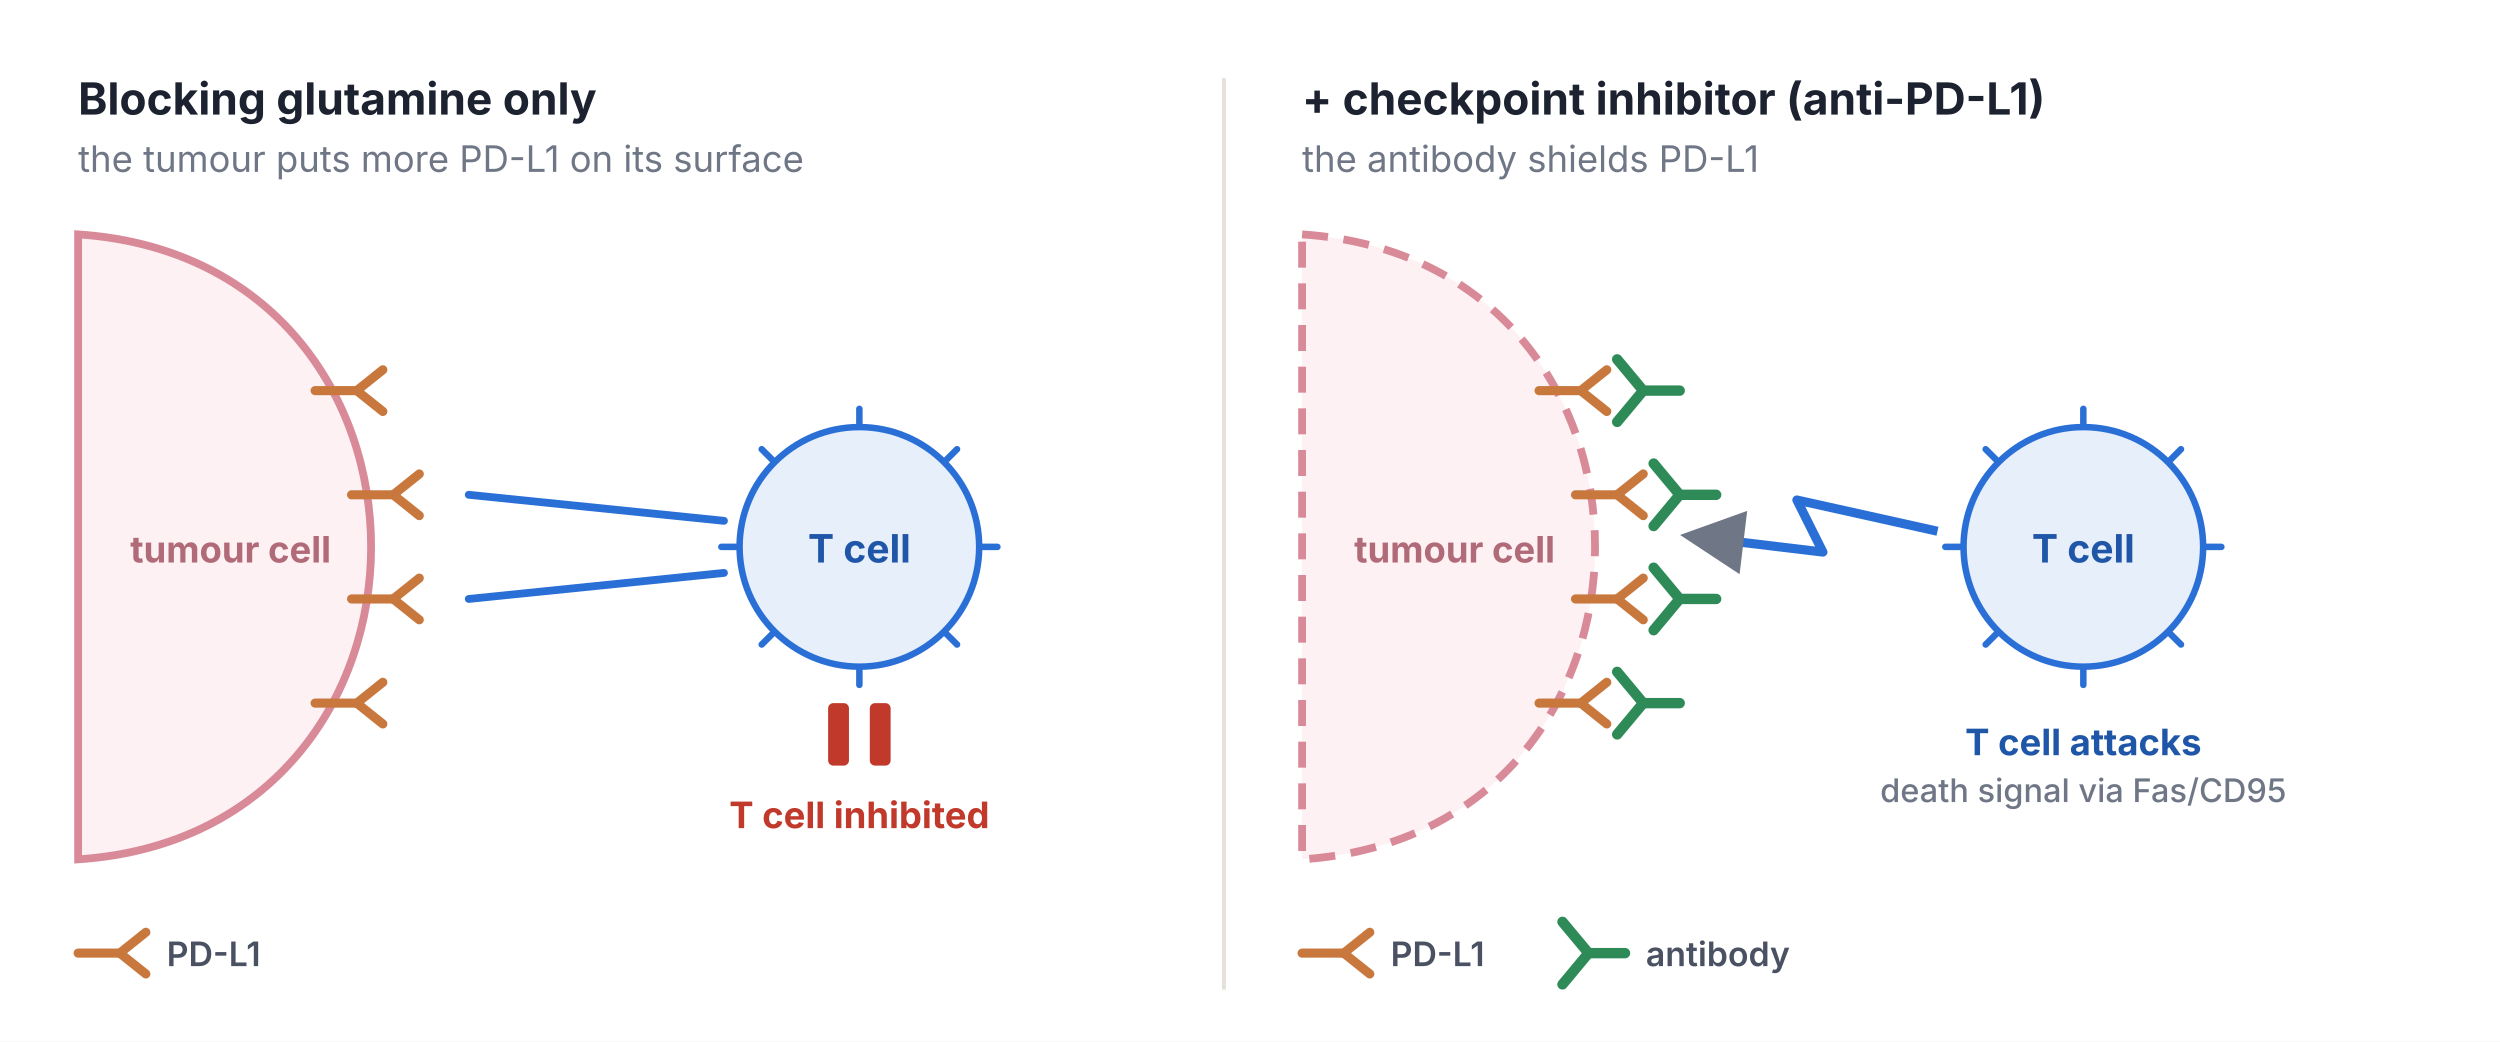
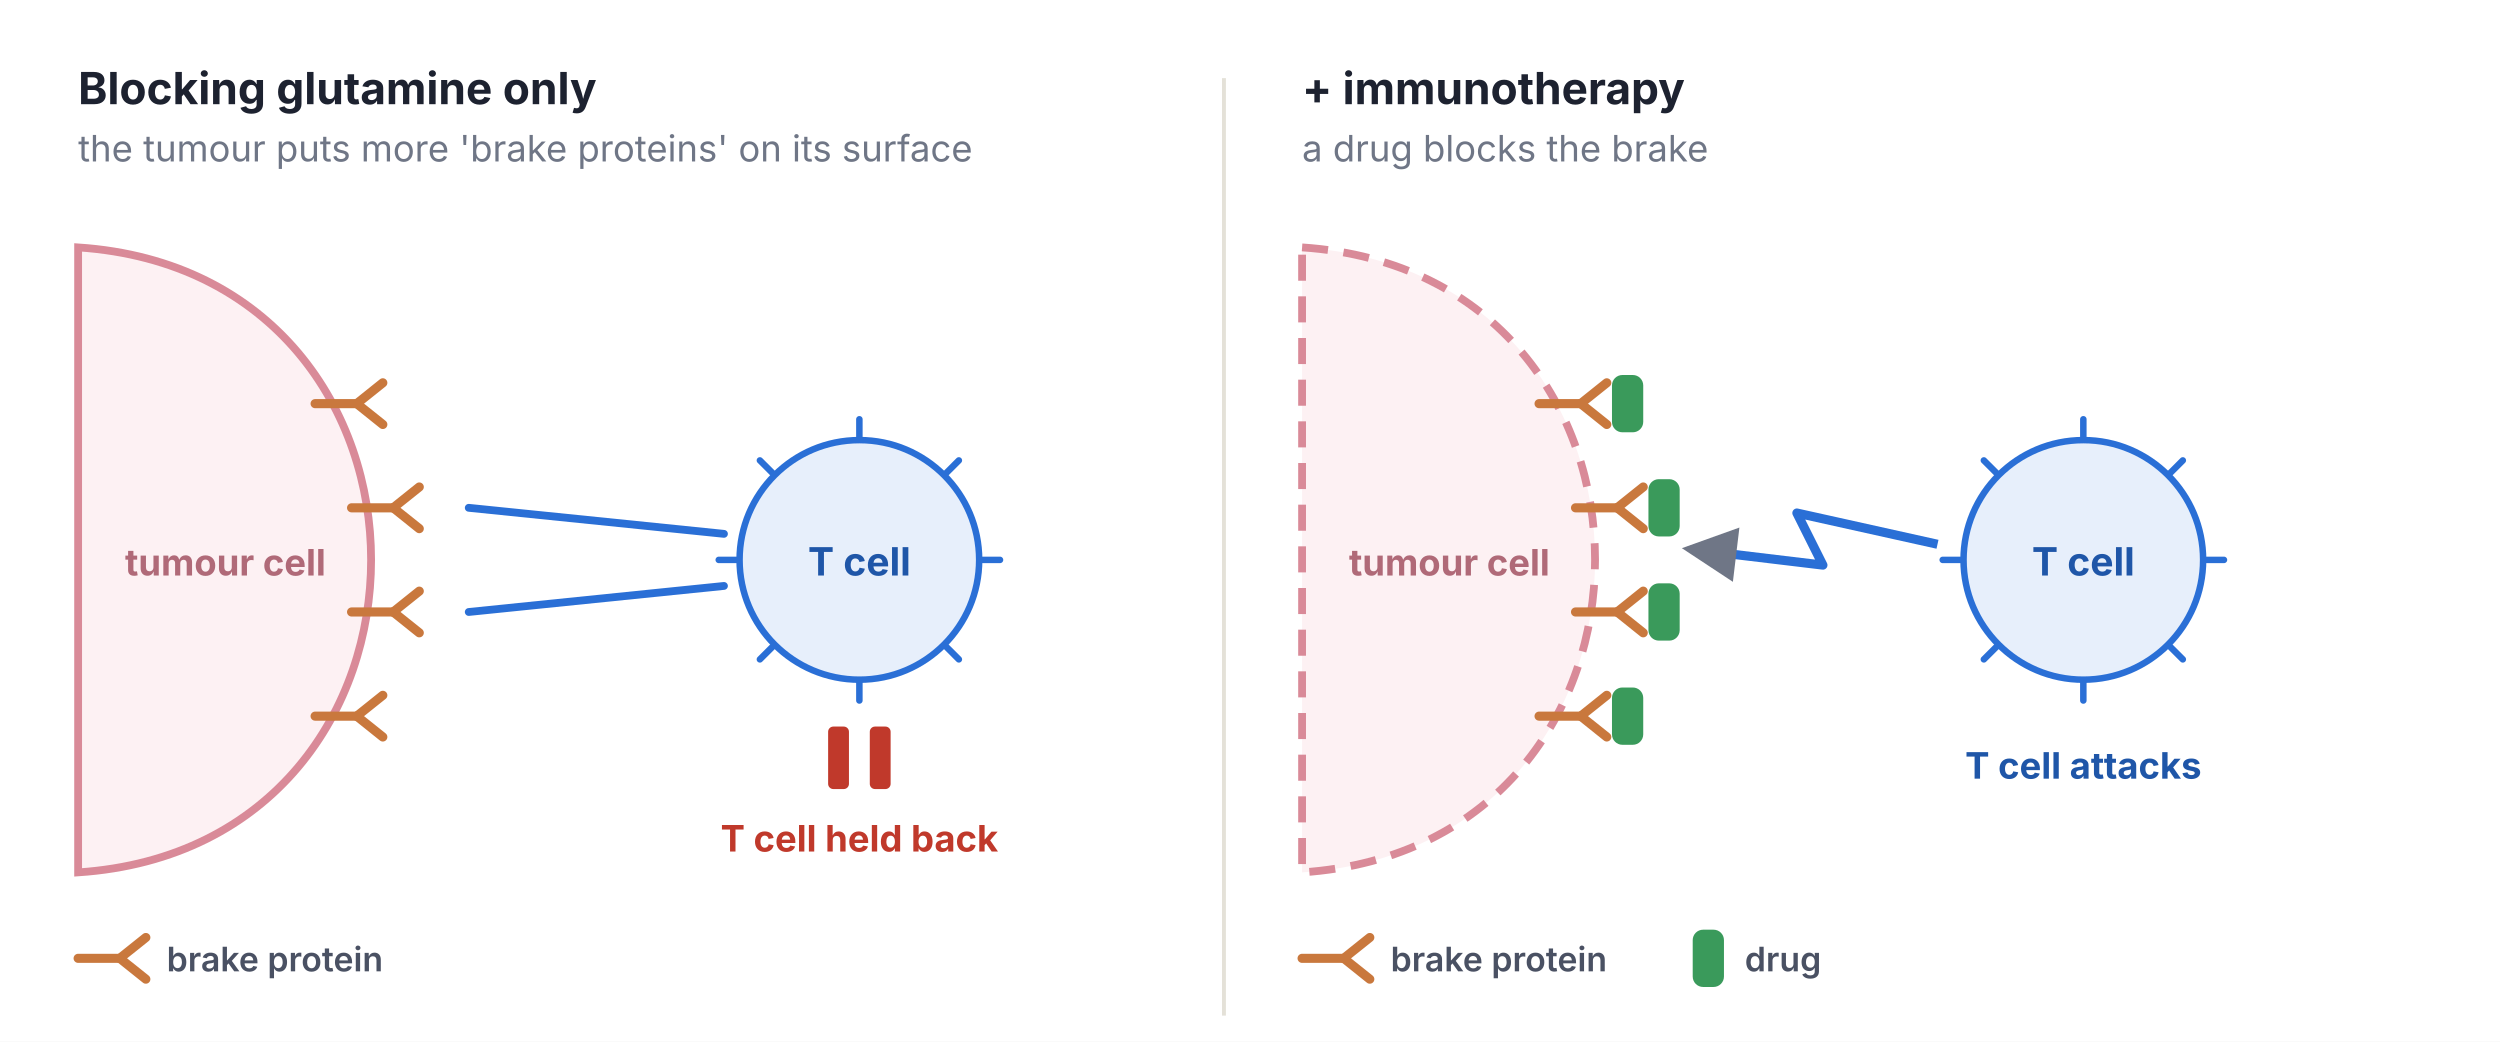
<svg xmlns="http://www.w3.org/2000/svg" viewBox="0 0 960 400" width="960" height="400" font-family="Inter, 'Segoe UI', Helvetica, Arial, sans-serif">
  <rect width="960" height="400" fill="#ffffff" />
  <defs>
-     <marker id="a" viewBox="0 0 10 10" refX="8" refY="5" markerWidth="7" markerHeight="7" orient="auto">
+     <marker id="mg" viewBox="0 0 10 10" refX="8" refY="5" markerWidth="6" markerHeight="6" orient="auto">
      <path d="M0,0 L10,5 L0,10 z" fill="#6f7686" />
    </marker>
+     <marker id="mb" viewBox="0 0 10 10" refX="8" refY="5" markerWidth="6" markerHeight="6" orient="auto">
+       <path d="M0,0 L10,5 L0,10 z" fill="#2a6fd6" />
+     </marker>
+     <marker id="mp" viewBox="0 0 10 10" refX="8" refY="5" markerWidth="6" markerHeight="6" orient="auto">
+       <path d="M0,0 L10,5 L0,10 z" fill="#d6588a" />
+     </marker>
+     <marker id="mgr" viewBox="0 0 10 10" refX="8" refY="5" markerWidth="6" markerHeight="6" orient="auto">
+       <path d="M0,0 L10,5 L0,10 z" fill="#3a9a5b" />
+     </marker>
+     <marker id="mpu" viewBox="0 0 10 10" refX="8" refY="5" markerWidth="6" markerHeight="6" orient="auto">
+       <path d="M0,0 L10,5 L0,10 z" fill="#7b5cc4" />
+     </marker>
+     <marker id="mgy" viewBox="0 0 10 10" refX="8" refY="5" markerWidth="6" markerHeight="6" orient="auto">
+       <path d="M0,0 L10,5 L0,10 z" fill="#bdbdbd" />
+     </marker>
+     <marker id="my" viewBox="0 0 10 10" refX="8" refY="5" markerWidth="6" markerHeight="6" orient="auto">
+       <path d="M0,0 L10,5 L0,10 z" fill="#8a8f9c" />
+     </marker>
  </defs>
-   <text x="30" y="44" font-size="17" fill="#1d2230" font-weight="700" text-anchor="start">Blocking glutamine only</text>
-   <text x="30" y="66" font-size="14" fill="#6f7686" font-weight="400" text-anchor="start">the tumour puts more PD-L1 on its surface</text>
-   <path d="M30,90 C180,100 180,320 30,330 Z" fill="#fdf1f3" stroke="#d98a98" stroke-width="3" />
-   <text x="50" y="216" font-size="14" fill="#b06a78" font-weight="700" text-anchor="start">tumour cell</text>
-   <line x1="121.0" y1="150" x2="137.0" y2="150" stroke="#c9783d" stroke-width="3.5" stroke-linecap="round" />
-   <line x1="137.0" y1="150" x2="147.0" y2="142" stroke="#c9783d" stroke-width="3.5" stroke-linecap="round" />
-   <line x1="137.0" y1="150" x2="147.0" y2="158" stroke="#c9783d" stroke-width="3.5" stroke-linecap="round" />
-   <line x1="135.0" y1="190" x2="151.0" y2="190" stroke="#c9783d" stroke-width="3.5" stroke-linecap="round" />
-   <line x1="151.0" y1="190" x2="161.0" y2="182" stroke="#c9783d" stroke-width="3.5" stroke-linecap="round" />
-   <line x1="151.0" y1="190" x2="161.0" y2="198" stroke="#c9783d" stroke-width="3.5" stroke-linecap="round" />
-   <line x1="135.0" y1="230" x2="151.0" y2="230" stroke="#c9783d" stroke-width="3.5" stroke-linecap="round" />
-   <line x1="151.0" y1="230" x2="161.0" y2="222" stroke="#c9783d" stroke-width="3.5" stroke-linecap="round" />
-   <line x1="151.0" y1="230" x2="161.0" y2="238" stroke="#c9783d" stroke-width="3.5" stroke-linecap="round" />
-   <line x1="121.0" y1="270" x2="137.0" y2="270" stroke="#c9783d" stroke-width="3.5" stroke-linecap="round" />
-   <line x1="137.0" y1="270" x2="147.0" y2="262" stroke="#c9783d" stroke-width="3.5" stroke-linecap="round" />
-   <line x1="137.0" y1="270" x2="147.0" y2="278" stroke="#c9783d" stroke-width="3.5" stroke-linecap="round" />
-   <line x1="376.0" y1="210.0" x2="383.0" y2="210.0" stroke="#2a6fd6" stroke-width="2.5" stroke-linecap="round" />
-   <line x1="362.5" y1="242.5" x2="367.5" y2="247.5" stroke="#2a6fd6" stroke-width="2.5" stroke-linecap="round" />
-   <line x1="330.0" y1="256.0" x2="330.0" y2="263.0" stroke="#2a6fd6" stroke-width="2.5" stroke-linecap="round" />
-   <line x1="297.5" y1="242.5" x2="292.5" y2="247.5" stroke="#2a6fd6" stroke-width="2.5" stroke-linecap="round" />
-   <line x1="284.0" y1="210.0" x2="277.0" y2="210.0" stroke="#2a6fd6" stroke-width="2.5" stroke-linecap="round" />
-   <line x1="297.5" y1="177.5" x2="292.5" y2="172.5" stroke="#2a6fd6" stroke-width="2.5" stroke-linecap="round" />
-   <line x1="330.0" y1="164.0" x2="330.0" y2="157.0" stroke="#2a6fd6" stroke-width="2.5" stroke-linecap="round" />
-   <line x1="362.5" y1="177.5" x2="367.5" y2="172.5" stroke="#2a6fd6" stroke-width="2.5" stroke-linecap="round" />
-   <circle cx="330" cy="210" r="46" fill="#e7effb" stroke="#2a6fd6" stroke-width="2.5" />
-   <text x="330" y="216" font-size="15" fill="#1f56a8" font-weight="700" text-anchor="middle">T cell</text>
-   <line x1="180" y1="190" x2="278" y2="200" stroke="#2a6fd6" stroke-width="3" stroke-linecap="round" />
-   <line x1="180" y1="230" x2="278" y2="220" stroke="#2a6fd6" stroke-width="3" stroke-linecap="round" />
-   <rect x="318" y="270" width="8" height="24" rx="2" fill="#c0392b" />
-   <rect x="334" y="270" width="8" height="24" rx="2" fill="#c0392b" />
-   <text x="330" y="318" font-size="14" fill="#c0392b" font-weight="700" text-anchor="middle">T cell inhibited</text>
-   <line x1="30" y1="366" x2="46" y2="366" stroke="#c9783d" stroke-width="3.5" stroke-linecap="round" />
-   <line x1="46" y1="366" x2="56" y2="358" stroke="#c9783d" stroke-width="3.5" stroke-linecap="round" />
-   <line x1="46" y1="366" x2="56" y2="374" stroke="#c9783d" stroke-width="3.5" stroke-linecap="round" />
-   <text x="64" y="371" font-size="13" fill="#4a5163" font-weight="600" text-anchor="start">PD-L1</text>
-   <text x="500" y="44" font-size="17" fill="#1d2230" font-weight="700" text-anchor="start">+ checkpoint inhibitor (anti-PD-L1)</text>
-   <text x="500" y="66" font-size="14" fill="#6f7686" font-weight="400" text-anchor="start">the antibody shields PD-L1</text>
-   <path d="M500,90 C650,100 650,320 500,330 Z" fill="#fdf1f3" stroke="#d98a98" stroke-width="3" stroke-dasharray="10 6" />
-   <text x="520" y="216" font-size="14" fill="#b06a78" font-weight="700" text-anchor="start">tumour cell</text>
-   <line x1="591.0" y1="150" x2="607.0" y2="150" stroke="#c9783d" stroke-width="3.5" stroke-linecap="round" />
-   <line x1="607.0" y1="150" x2="617.0" y2="142" stroke="#c9783d" stroke-width="3.5" stroke-linecap="round" />
-   <line x1="607.0" y1="150" x2="617.0" y2="158" stroke="#c9783d" stroke-width="3.5" stroke-linecap="round" />
-   <path d="M621.0,138 l10,12 l-10,12 M631.0,150 h14" fill="none" stroke="#2e8b57" stroke-width="4" stroke-linecap="round" stroke-linejoin="round" />
-   <line x1="605.0" y1="190" x2="621.0" y2="190" stroke="#c9783d" stroke-width="3.5" stroke-linecap="round" />
-   <line x1="621.0" y1="190" x2="631.0" y2="182" stroke="#c9783d" stroke-width="3.5" stroke-linecap="round" />
-   <line x1="621.0" y1="190" x2="631.0" y2="198" stroke="#c9783d" stroke-width="3.5" stroke-linecap="round" />
-   <path d="M635.0,178 l10,12 l-10,12 M645.0,190 h14" fill="none" stroke="#2e8b57" stroke-width="4" stroke-linecap="round" stroke-linejoin="round" />
-   <line x1="605.0" y1="230" x2="621.0" y2="230" stroke="#c9783d" stroke-width="3.5" stroke-linecap="round" />
-   <line x1="621.0" y1="230" x2="631.0" y2="222" stroke="#c9783d" stroke-width="3.5" stroke-linecap="round" />
-   <line x1="621.0" y1="230" x2="631.0" y2="238" stroke="#c9783d" stroke-width="3.5" stroke-linecap="round" />
-   <path d="M635.0,218 l10,12 l-10,12 M645.0,230 h14" fill="none" stroke="#2e8b57" stroke-width="4" stroke-linecap="round" stroke-linejoin="round" />
-   <line x1="591.0" y1="270" x2="607.0" y2="270" stroke="#c9783d" stroke-width="3.5" stroke-linecap="round" />
-   <line x1="607.0" y1="270" x2="617.0" y2="262" stroke="#c9783d" stroke-width="3.5" stroke-linecap="round" />
-   <line x1="607.0" y1="270" x2="617.0" y2="278" stroke="#c9783d" stroke-width="3.5" stroke-linecap="round" />
-   <path d="M621.0,258 l10,12 l-10,12 M631.0,270 h14" fill="none" stroke="#2e8b57" stroke-width="4" stroke-linecap="round" stroke-linejoin="round" />
-   <line x1="846.0" y1="210.0" x2="853.0" y2="210.0" stroke="#2a6fd6" stroke-width="2.5" stroke-linecap="round" />
-   <line x1="832.5" y1="242.5" x2="837.5" y2="247.5" stroke="#2a6fd6" stroke-width="2.5" stroke-linecap="round" />
-   <line x1="800.0" y1="256.0" x2="800.0" y2="263.0" stroke="#2a6fd6" stroke-width="2.5" stroke-linecap="round" />
-   <line x1="767.5" y1="242.5" x2="762.5" y2="247.5" stroke="#2a6fd6" stroke-width="2.5" stroke-linecap="round" />
-   <line x1="754.0" y1="210.0" x2="747.0" y2="210.0" stroke="#2a6fd6" stroke-width="2.5" stroke-linecap="round" />
-   <line x1="767.5" y1="177.5" x2="762.5" y2="172.5" stroke="#2a6fd6" stroke-width="2.5" stroke-linecap="round" />
-   <line x1="800.0" y1="164.0" x2="800.0" y2="157.0" stroke="#2a6fd6" stroke-width="2.5" stroke-linecap="round" />
-   <line x1="832.5" y1="177.5" x2="837.5" y2="172.5" stroke="#2a6fd6" stroke-width="2.5" stroke-linecap="round" />
-   <circle cx="800" cy="210" r="46" fill="#e7effb" stroke="#2a6fd6" stroke-width="2.5" />
-   <text x="800" y="216" font-size="15" fill="#1f56a8" font-weight="700" text-anchor="middle">T cell</text>
-   <path d="M744,204 L690,192 L700,212 L650,206" fill="none" stroke="#2a6fd6" stroke-width="3.5" stroke-linejoin="round" marker-end="url(#a)" />
-   <text x="800" y="290" font-size="14" fill="#1f56a8" font-weight="700" text-anchor="middle">T cell attacks</text>
-   <text x="800" y="308" font-size="12.5" fill="#6f7686" font-weight="500" text-anchor="middle">death signal via Fas/CD95</text>
-   <line x1="500" y1="366" x2="516" y2="366" stroke="#c9783d" stroke-width="3.5" stroke-linecap="round" />
-   <line x1="516" y1="366" x2="526" y2="358" stroke="#c9783d" stroke-width="3.5" stroke-linecap="round" />
-   <line x1="516" y1="366" x2="526" y2="374" stroke="#c9783d" stroke-width="3.5" stroke-linecap="round" />
-   <text x="534" y="371" font-size="13" fill="#4a5163" font-weight="600" text-anchor="start">PD-L1</text>
-   <path d="M600,354 l10,12 l-10,12 M610,366 h14" fill="none" stroke="#2e8b57" stroke-width="4" stroke-linecap="round" stroke-linejoin="round" />
-   <text x="632" y="371" font-size="13" fill="#4a5163" font-weight="600" text-anchor="start">antibody</text>
-   <line x1="470" y1="30" x2="470" y2="380" stroke="#e4e1d8" stroke-width="1.5" />
+   <text x="30" y="40" font-size="17" fill="#1d2230" font-weight="700" text-anchor="start">Blocking glutamine only</text>
+   <text x="30" y="62" font-size="14" fill="#6f7686" font-weight="400" text-anchor="start">the tumour puts more 'brake proteins' on its surface</text>
+   <path d="M30,95 C180,105 180,325 30,335 Z" fill="#fdf1f3" stroke="#d98a98" stroke-width="3" />
+   <text x="48" y="221" font-size="14" fill="#b06a78" font-weight="700" text-anchor="start">tumour cell</text>
+   <line x1="121.0" y1="155" x2="137.0" y2="155" stroke="#c9783d" stroke-width="3.5" stroke-linecap="round" />
+   <line x1="137.0" y1="155" x2="147.0" y2="147" stroke="#c9783d" stroke-width="3.5" stroke-linecap="round" />
+   <line x1="137.0" y1="155" x2="147.0" y2="163" stroke="#c9783d" stroke-width="3.5" stroke-linecap="round" />
+   <line x1="135.0" y1="195" x2="151.0" y2="195" stroke="#c9783d" stroke-width="3.5" stroke-linecap="round" />
+   <line x1="151.0" y1="195" x2="161.0" y2="187" stroke="#c9783d" stroke-width="3.5" stroke-linecap="round" />
+   <line x1="151.0" y1="195" x2="161.0" y2="203" stroke="#c9783d" stroke-width="3.5" stroke-linecap="round" />
+   <line x1="135.0" y1="235" x2="151.0" y2="235" stroke="#c9783d" stroke-width="3.5" stroke-linecap="round" />
+   <line x1="151.0" y1="235" x2="161.0" y2="227" stroke="#c9783d" stroke-width="3.5" stroke-linecap="round" />
+   <line x1="151.0" y1="235" x2="161.0" y2="243" stroke="#c9783d" stroke-width="3.5" stroke-linecap="round" />
+   <line x1="121.0" y1="275" x2="137.0" y2="275" stroke="#c9783d" stroke-width="3.5" stroke-linecap="round" />
+   <line x1="137.0" y1="275" x2="147.0" y2="267" stroke="#c9783d" stroke-width="3.5" stroke-linecap="round" />
+   <line x1="137.0" y1="275" x2="147.0" y2="283" stroke="#c9783d" stroke-width="3.5" stroke-linecap="round" />
+   <line x1="376.0" y1="215.0" x2="384.0" y2="215.0" stroke="#2a6fd6" stroke-width="2.5" stroke-linecap="round" />
+   <line x1="362.5" y1="247.5" x2="368.2" y2="253.2" stroke="#2a6fd6" stroke-width="2.5" stroke-linecap="round" />
+   <line x1="330.0" y1="261.0" x2="330.0" y2="269.0" stroke="#2a6fd6" stroke-width="2.5" stroke-linecap="round" />
+   <line x1="297.5" y1="247.5" x2="291.8" y2="253.2" stroke="#2a6fd6" stroke-width="2.5" stroke-linecap="round" />
+   <line x1="284.0" y1="215.0" x2="276.0" y2="215.0" stroke="#2a6fd6" stroke-width="2.5" stroke-linecap="round" />
+   <line x1="297.5" y1="182.5" x2="291.8" y2="176.8" stroke="#2a6fd6" stroke-width="2.5" stroke-linecap="round" />
+   <line x1="330.0" y1="169.0" x2="330.0" y2="161.0" stroke="#2a6fd6" stroke-width="2.5" stroke-linecap="round" />
+   <line x1="362.5" y1="182.5" x2="368.2" y2="176.8" stroke="#2a6fd6" stroke-width="2.5" stroke-linecap="round" />
+   <circle cx="330" cy="215" r="46" fill="#e7effb" stroke="#2a6fd6" stroke-width="2.5" />
+   <text x="330" y="221" font-size="15" fill="#1f56a8" font-weight="700" text-anchor="middle">T cell</text>
+   <line x1="180" y1="195" x2="278" y2="205" stroke="#2a6fd6" stroke-width="3" stroke-linecap="round" />
+   <line x1="180" y1="235" x2="278" y2="225" stroke="#2a6fd6" stroke-width="3" stroke-linecap="round" />
+   <rect x="318" y="279" width="8" height="24" rx="2" fill="#c0392b" />
+   <rect x="334" y="279" width="8" height="24" rx="2" fill="#c0392b" />
+   <text x="330" y="327" font-size="14" fill="#c0392b" font-weight="700" text-anchor="middle">T cell held back</text>
+   <line x1="30" y1="368" x2="46" y2="368" stroke="#c9783d" stroke-width="3.5" stroke-linecap="round" />
+   <line x1="46" y1="368" x2="56" y2="360" stroke="#c9783d" stroke-width="3.5" stroke-linecap="round" />
+   <line x1="46" y1="368" x2="56" y2="376" stroke="#c9783d" stroke-width="3.5" stroke-linecap="round" />
+   <text x="64" y="373" font-size="13" fill="#4a5163" font-weight="600" text-anchor="start">brake protein</text>
+   <text x="500" y="40" font-size="17" fill="#1d2230" font-weight="700" text-anchor="start">+ immunotherapy</text>
+   <text x="500" y="62" font-size="14" fill="#6f7686" font-weight="400" text-anchor="start">a drug blocks the brake</text>
+   <path d="M500,95 C650,105 650,325 500,335 Z" fill="#fdf1f3" stroke="#d98a98" stroke-width="3" stroke-dasharray="10 6" />
+   <text x="518" y="221" font-size="14" fill="#b06a78" font-weight="700" text-anchor="start">tumour cell</text>
+   <line x1="591.0" y1="155" x2="607.0" y2="155" stroke="#c9783d" stroke-width="3.5" stroke-linecap="round" />
+   <line x1="607.0" y1="155" x2="617.0" y2="147" stroke="#c9783d" stroke-width="3.5" stroke-linecap="round" />
+   <line x1="607.0" y1="155" x2="617.0" y2="163" stroke="#c9783d" stroke-width="3.5" stroke-linecap="round" />
+   <rect x="619.0" y="144" width="12" height="22" rx="4" fill="#3a9a5b" />
+   <line x1="605.0" y1="195" x2="621.0" y2="195" stroke="#c9783d" stroke-width="3.5" stroke-linecap="round" />
+   <line x1="621.0" y1="195" x2="631.0" y2="187" stroke="#c9783d" stroke-width="3.5" stroke-linecap="round" />
+   <line x1="621.0" y1="195" x2="631.0" y2="203" stroke="#c9783d" stroke-width="3.5" stroke-linecap="round" />
+   <rect x="633.0" y="184" width="12" height="22" rx="4" fill="#3a9a5b" />
+   <line x1="605.0" y1="235" x2="621.0" y2="235" stroke="#c9783d" stroke-width="3.5" stroke-linecap="round" />
+   <line x1="621.0" y1="235" x2="631.0" y2="227" stroke="#c9783d" stroke-width="3.5" stroke-linecap="round" />
+   <line x1="621.0" y1="235" x2="631.0" y2="243" stroke="#c9783d" stroke-width="3.5" stroke-linecap="round" />
+   <rect x="633.0" y="224" width="12" height="22" rx="4" fill="#3a9a5b" />
+   <line x1="591.0" y1="275" x2="607.0" y2="275" stroke="#c9783d" stroke-width="3.5" stroke-linecap="round" />
+   <line x1="607.0" y1="275" x2="617.0" y2="267" stroke="#c9783d" stroke-width="3.5" stroke-linecap="round" />
+   <line x1="607.0" y1="275" x2="617.0" y2="283" stroke="#c9783d" stroke-width="3.5" stroke-linecap="round" />
+   <rect x="619.0" y="264" width="12" height="22" rx="4" fill="#3a9a5b" />
+   <line x1="846.0" y1="215.0" x2="854.0" y2="215.0" stroke="#2a6fd6" stroke-width="2.5" stroke-linecap="round" />
+   <line x1="832.5" y1="247.5" x2="838.2" y2="253.2" stroke="#2a6fd6" stroke-width="2.5" stroke-linecap="round" />
+   <line x1="800.0" y1="261.0" x2="800.0" y2="269.0" stroke="#2a6fd6" stroke-width="2.5" stroke-linecap="round" />
+   <line x1="767.5" y1="247.5" x2="761.8" y2="253.2" stroke="#2a6fd6" stroke-width="2.5" stroke-linecap="round" />
+   <line x1="754.0" y1="215.0" x2="746.0" y2="215.0" stroke="#2a6fd6" stroke-width="2.5" stroke-linecap="round" />
+   <line x1="767.5" y1="182.5" x2="761.8" y2="176.8" stroke="#2a6fd6" stroke-width="2.5" stroke-linecap="round" />
+   <line x1="800.0" y1="169.0" x2="800.0" y2="161.0" stroke="#2a6fd6" stroke-width="2.5" stroke-linecap="round" />
+   <line x1="832.5" y1="182.5" x2="838.2" y2="176.8" stroke="#2a6fd6" stroke-width="2.5" stroke-linecap="round" />
+   <circle cx="800" cy="215" r="46" fill="#e7effb" stroke="#2a6fd6" stroke-width="2.5" />
+   <text x="800" y="221" font-size="15" fill="#1f56a8" font-weight="700" text-anchor="middle">T cell</text>
+   <path d="M744,209 L690,197 L700,217 L650,211" fill="none" stroke="#2a6fd6" stroke-width="3.5" stroke-linejoin="round" marker-end="url(#mg)" />
+   <text x="800" y="299" font-size="14" fill="#1f56a8" font-weight="700" text-anchor="middle">T cell attacks</text>
+   <line x1="500" y1="368" x2="516" y2="368" stroke="#c9783d" stroke-width="3.5" stroke-linecap="round" />
+   <line x1="516" y1="368" x2="526" y2="360" stroke="#c9783d" stroke-width="3.5" stroke-linecap="round" />
+   <line x1="516" y1="368" x2="526" y2="376" stroke="#c9783d" stroke-width="3.5" stroke-linecap="round" />
+   <text x="534" y="373" font-size="13" fill="#4a5163" font-weight="600" text-anchor="start">brake protein</text>
+   <rect x="650" y="357" width="12" height="22" rx="4" fill="#3a9a5b" />
+   <text x="670" y="373" font-size="13" fill="#4a5163" font-weight="600" text-anchor="start">drug</text>
+   <line x1="470" y1="30" x2="470" y2="390" stroke="#e4e1d8" stroke-width="1.5" />
</svg>
